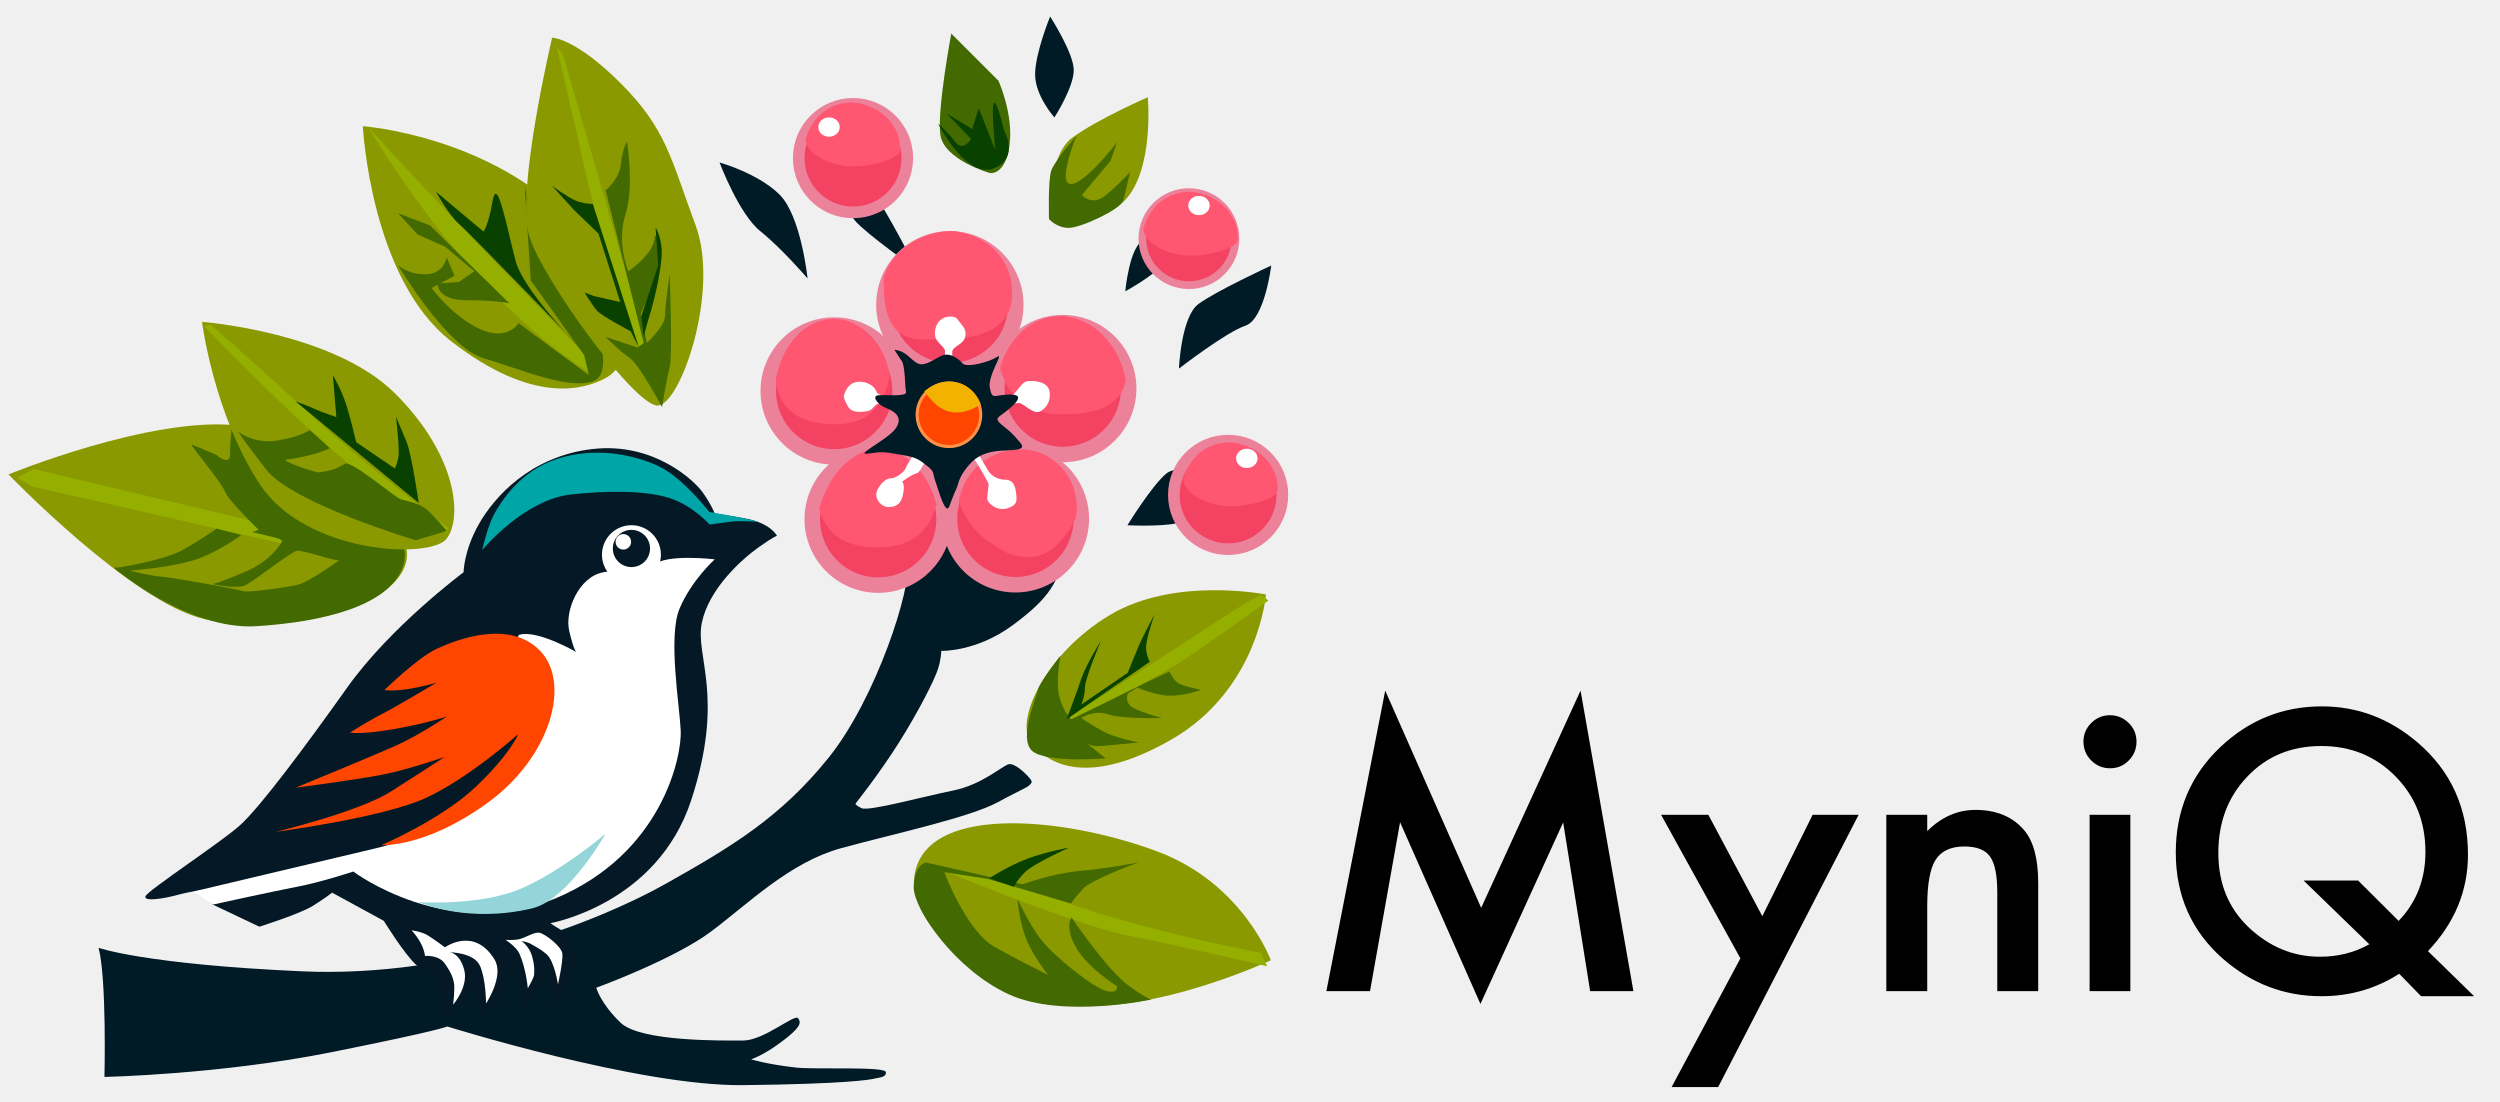
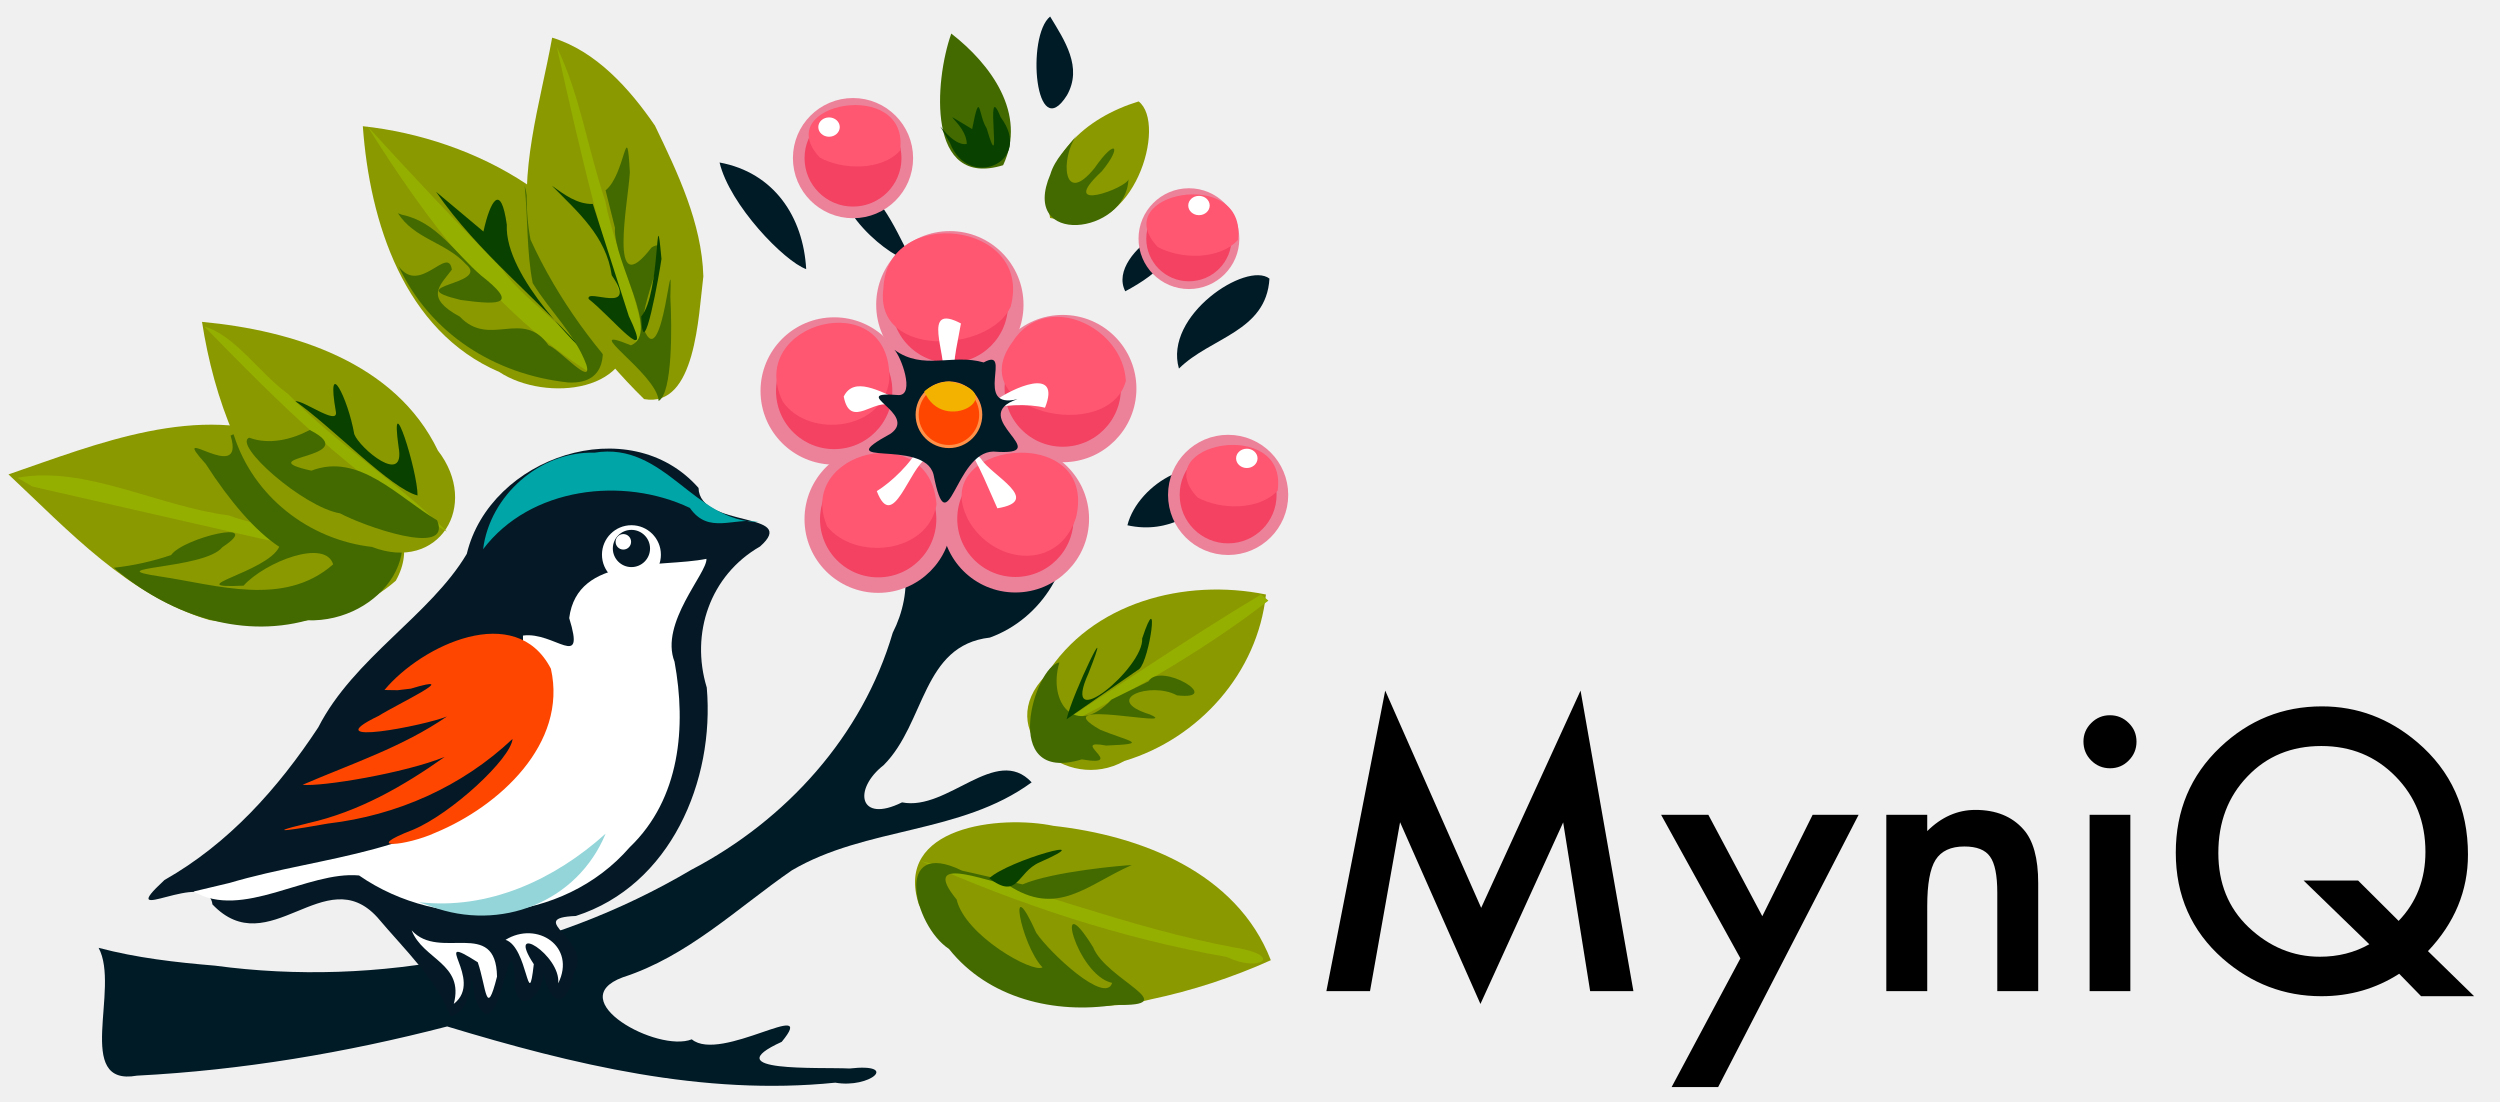
<svg xmlns="http://www.w3.org/2000/svg" xml:space="preserve" width="1180" height="520" viewBox="0 0 322.405 142.077">
  <g style="display:inline">
    <g style="display:inline">
      <g style="display:inline">
-         <path d="M31.483 172.7c1.06 4.087.756 16.65.756 16.65s14.834-.303 29.213-3.179 14.984-3.33 14.984-3.33 24.672 7.72 38.143 7.568c13.47-.151 16.456-.71 17.062-.86.605-.151 1.457-.154 1.367-.823-.103-.768-9.16-.303-11.618-.587-3.936-.454-5.752-1.06-5.752-1.06s1.514-.454 3.935-2.27 2.574-2.422 2.12-3.027c-.455-.606-4.39 2.876-7.114 2.876s-13.169.151-15.742-2.27c-2.573-2.422-3.178-4.541-3.178-4.541s9.99-3.633 14.833-7.266 10.14-8.93 16.8-10.746 16.499-3.935 20.131-5.903 4.027-1.901 4.39-2.573c.096-.177-.422-.768-.964-1.27-.496-.462-1.425-1.184-1.965-1.075-.818.165-3.428 2.648-7.212 3.404-3.784.757-10.898 2.725-11.806 2.27-.908-.453-.757-.605-.757-.605s3.027-3.784 5.6-7.87 4.541-8.022 4.995-9.385.454-2.421.454-2.421 4.541.151 9.233-3.33c4.692-3.482 6.054-5.6 6.811-10.141s.303-5.903.303-5.903-1.514 10.746-5.298 10.595c-3.784-.152-5.903.454-7.113-3.481s-.757-13.32-.757-13.32-.757 8.627-5.752 8.93-7.114-1.362-7.114-1.362 4.692 3.935 5.298 6.811-3.935 17.255-10.141 24.974-12.563 11.504-20.888 16.196c-8.324 4.692-26.79 12.26-47.072 11.352-20.282-.909-26.185-3.028-26.185-3.028" style="display:inline;fill:#001a26;stroke-width:.1" transform="translate(-18.769 -50.467)" />
-         <path d="M111.564 71.423s2.492 6.644 5.26 8.859 6.09 6.09 6.09 6.09-.83-8.028-3.599-10.796c-2.768-2.769-7.75-4.153-7.75-4.153m42.631-18.825s-1.937 4.707-1.937 7.475 2.491 5.537 2.491 5.537 2.492-3.876 2.492-6.09-3.046-6.922-3.046-6.922M170.807 98s.276-6.645 2.491-8.306 9.412-4.983 9.412-4.983-.83 6.921-3.322 7.752-8.581 5.536-8.581 5.536m-6.645 20.209s3.046-4.983 4.983-6.644c1.938-1.66 8.582.554 8.582.554s-4.983 4.706-6.367 5.536-7.198.554-7.198.554m-36.818-45.401s.276 4.43 1.66 6.09c1.385 1.662 8.029 6.368 8.029 6.368s-4.43-8.582-5.537-9.69-4.152-2.768-4.152-2.768m36.542 15.226s.553-6.09 2.491-6.644 4.983-1.938 4.983-1.938-1.107 3.322-2.491 4.983-4.983 3.6-4.983 3.6" style="display:inline;fill:#001a26;fill-opacity:1;stroke-width:.265" transform="translate(-18.769 -50.467)" />
+         <path d="M12.714 122.233c2.832 5.211-3.251 17.947 4.951 16.485 13.51-.694 26.916-2.947 40.002-6.344 16.186 4.896 33.022 8.99 50.052 7.25 4.451.78 8.365-2.56 1.841-1.828-3.853-.195-17.463.538-8.746-3.441 4.846-5.89-7.903 2.785-11.599-.321-4.426 1.761-16.799-5.062-8.909-7.995 8.381-2.697 14.741-8.907 21.802-13.792 9.597-5.65 21.812-4.66 30.936-11.355-4.584-4.937-10.832 3.762-16.716 2.583-5.563 2.769-6.366-1.683-2.364-4.806 5.408-5.425 4.922-15.444 13.692-16.445 6.73-2.428 11.187-9.642 9.915-16.667.872 6.24-7.37 14.245-11.795 6.908-2.362-3.422-.712-12.655-1.258-13.138-.023 6.398-6.976 10.345-12.42 6.95 5.538 3.171 5.675 10.171 3.033 15.321-3.898 13.323-13.78 24.195-25.968 30.566-18.37 10.86-40.321 15.21-61.458 12.366-5.04-.421-10.092-.995-14.991-2.297" style="display:inline;fill:#001a26;stroke-width:.1" />
+         <path d="M92.795 20.956c1.315 5.495 8.346 12.738 11.172 13.75-.377-6.749-4.152-12.456-11.171-13.75m42.631-18.825c-3.12 2.542-1.903 16.634 2.168 10.158 2.054-3.619-.314-7.086-2.168-10.158m16.611 45.402c-1.99-6.866 8.737-13.883 11.674-11.604-.404 6.861-7.606 7.565-11.674 11.603m-6.645 20.209c1.374-5.48 9.646-10.095 12.946-5.314-3.515 3.61-7.614 6.499-12.946 5.314M108.575 22.34c-1.632 5.24 8.397 12.487 8.807 10.845-2.173-4.178-4.102-8.967-8.807-10.845m36.542 15.226c-2.726-5.274 11.107-12.37 5.644-4.508-1.4 2.015-3.523 3.362-5.644 4.509" style="display:inline;fill:#001a26;fill-opacity:1;stroke-width:.265" />
      </g>
      <g style="display:inline" transform="translate(-18.769 -50.467)">
        <circle cx="132.02" cy="117.425" r="8.5" style="fill:#f34262;stroke:#ec829a;stroke-width:2" />
        <circle cx="149.717" cy="117.375" r="8.5" style="display:inline;fill:#f34262;stroke:#ec829a;stroke-width:2" />
        <circle cx="155.823" cy="100.58" r="8.5" style="display:inline;fill:#f34262;stroke:#ec829a;stroke-width:2" />
        <circle cx="141.264" cy="89.768" r="8.5" style="display:inline;fill:#f34262;stroke:#ec829a;stroke-width:2" />
        <circle cx="126.347" cy="100.888" r="8.5" style="display:inline;fill:#f34262;stroke:#ec829a;stroke-width:2" />
-         <path d="M133.457 99.406c.01-3.801-3.274-7.81-7.122-7.81-3.843.01-6.698 3.353-7.52 7.822.473 4.57 3.923 5.754 7.78 5.765 3.863-.012 5.891-2.04 6.862-5.777m6.088 16.134c-.995-3.717-3.596-7.136-7.444-7.136-3.843.01-6.698 3.94-7.687 7.654.975 3.733 3.839 5 7.697 5.012 3.862-.012 6.463-1.792 7.434-5.53m17.993 1.671c.764-5.057-3.1-8.795-6.948-8.795-3.843.011-7.369 2.265-8.19 6.733 1.478 3.565 2.834 4.665 6.19 6.603 3.526 1.329 6.386.538 8.948-4.54m6.422-17.598c-.744-4.89-4.605-8.384-8.453-8.384-3.843.011-6.782 3.02-7.77 6.734.974 3.732 3.922 5.92 7.78 5.932 3.862-.011 7.472-.544 8.442-4.282m-14.856-9.589c.928-4.015-1.273-9.016-7.453-9.773-3.843.01-7.938 2.348-8.926 6.063-.198 9.512 4.66 7.824 8.517 7.835 3.862-.011 6.91-1.215 7.862-4.125" style="display:inline;fill:#ff5671;stroke-width:0" />
-         <path d="M127.576 101.609c.42-1.76 1.592-2.094 2.68-1.843 1.09.251 1.509 1.005 1.592 1.34s6.283 2.764 7.288 2.094 1.508-6.952 1.508-7.455-1.09-1.089-1.257-1.843.084-1.675.67-2.178 1.843-.67 2.262 0 1.173 1.09.922 2.178c-.252 1.09-1.676 1.173-1.676 2.01 0 .838.084 5.362.67 6.116s6.283.418 7.372-.838 1.089-1.592 2.094-1.592 2.262.252 2.43 1.424c.167 1.173-.42 2.094-1.257 2.513-.838.42-2.01-1.005-2.68-1.089-.67-.083-7.372 1.592-7.456 2.178-.084.587 3.1 5.948 3.518 6.618.419.67 1.34 1.089 2.094 1.089s1.257.335 1.424 1.508c.168 1.172.252 1.759-1.089 2.178-1.34.418-2.596-.67-2.596-1.257s.167-1.34.167-1.843-4.44-7.455-5.11-8.041-3.35 6.45-4.104 6.617c-.754.168-1.927 1.09-1.927 1.09s.42.334.084 1.758-1.173 1.508-1.927 1.508c-.753 0-1.507-.838-1.507-1.592 0-.753 1.005-2.094 1.842-2.094s1.927-1.005 2.01-1.424c.085-.419 2.681-4.104 2.933-5.026s-5.445-3.267-6.199-3.267-.921.838-1.592 1.006c-.67.167-2.094.335-2.596-.503s-.587-1.34-.587-1.34" style="display:inline;fill:#fff;stroke-width:0" />
-         <path d="M134.11 95.578c1.592.167 2.01 1.256 3.016 1.759 1.005.502 2.429-.838 3.35-1.09.922-.25 1.927.503 2.43 1.09.502.586 3.44-.167 4.446-.837s-1.26 2.349-.925 4.024.583.75 2.845.833c2.261.084-.918 2.263-1.672 2.85-.754.586.918 1.255 2.007 2.511s1.926 1.763-1.257 1.847-4.254 1.315-5.193 2.596c-.725.988-.919 2.024-.919 2.024s-.507 1.074-1.01 2.498c-.502 1.424-1.338-1.76-1.84-3.185-.503-1.424.13-1.046-1.68-2.43-1.087-.83-2.265-.828-3.515-1.08-2.223-.448-2.768-.006-3.774-.006-1.005 0 2.937-1.929 3.859-3.269.921-1.34.083-2.094-1.173-2.597-1.257-.502-1.927-1.591-1.09-1.675.839-.084 3.748.22 3.603-.419-.171-.755-.084-3.267-.586-4.02-.503-.754-.922-1.425-.922-1.425" style="display:inline;fill:#001a26;stroke-width:0" />
+         <path d="M133.457 99.406c.347-12.421-18.735-7.382-13.737 2.867 3.372 4.837 13.074 3.716 13.737-2.867m6.088 16.134c-.787-11.274-18.265-6.818-14.096 2.841 3.643 4.455 13 3.477 14.096-2.841m17.993 1.671c2.983-12.591-20.04-9.855-13.63.773 3.427 5.343 11.418 6.005 13.63-.772m6.422-17.598c-.324-7.018-10.37-11.791-14.634-5.028-6.55 8.903 12.37 13.232 14.633 5.028m-14.856-9.589c2.979-11.035-16.014-13.187-16.408-2.374-1.25 9.07 13.736 8.332 16.408 2.374" style="display:inline;fill:#ff5671;stroke-width:0" />
+         <path d="M127.576 101.609c2.594-5.312 13.1 7.732 12.768-2.798.606-2.467-2.868-9.386 2.35-6.631-.493 3.237-3.363 12.58 4.366 10.006 2.05-1.558 8.67-4.67 6.475.864-4.182-1.066-14.722.187-8.242 6.592 1.265 2.115 8.062 5.403 2.097 6.375-1.666-3.549-6.319-16.48-9.07-6.487-2.344 1.27-4.376 9.736-6.479 4.274 3.67-2.267 10.612-9.882 1.879-10.957-2.034-1.253-5.292 3.148-6.144-1.238" style="display:inline;fill:#fff;stroke-width:0" />
+         <path d="M134.11 95.578c3.733 2.716 7.448.457 11.516 1.63 3.853-2.128-1.46 6.163 4.362 4.733-6.809 2.283 5.396 7.422-3.111 6.76-5.006.074-5.83 12.542-7.718 2.963-1.222-4.722-13.81-.732-5.517-5.282 3.64-2.603-5.86-5.525 1.04-4.964 2.112-.02.29-4.976-.572-5.841" style="display:inline;fill:#001a26;stroke-width:0" />
        <circle cx="141.146" cy="103.954" r="4.1" style="display:inline;fill:#ff4600;stroke:#ff9248;stroke-width:.4" />
-         <path d="M137.963 100.939c1.006 1.256 2.262 3.015 4.775 2.68 1.189-.158 2.513-1.005 2.513-1.005s-.81-2.343-3.183-2.848c-2.307-.49-4.105 1.173-4.105 1.173" style="display:inline;fill:#f3b200;stroke-width:0" />
+         <path d="M137.963 100.939c2.465 5.86 11.458.19 3.258-1.264-1.194.006-2.357.497-3.258 1.264" style="display:inline;fill:#f3b200;stroke-width:0" />
      </g>
      <g transform="translate(-18.769 -50.467)">
-         <path d="m46.164 167.1 6.055 2.876s5.297-1.665 6.962-2.725 2.422-1.664 2.422-1.664l6.66 3.632s2.706 4.39 4.197 5.697c.998.876 2.774 1.075 2.751 2.296-.034 1.893 1.122 4.805 1.122 4.805s3.406-2.726 3.406-4.542-.73-2.05-.73-2.05.922 1.82 1.052 3.337c.083.963.613 3.055.613 3.055s2.848-1.397 3.633-5.03c.773-3.578-.606-3.027-.606-3.027s1.266 1.355 1.569 2.717.88 4.136.88 4.136 2.849-2.615 2.698-4.431c-.152-1.817-.454-2.27-.454-2.27s.439.543.742 2.208c.302 1.665 1.205 4.17 1.205 4.17s2.243-2.863 2.546-4.83.047-3.97-1.466-4.879c-1.514-.908-1.665-1.06-1.665-1.06s13.773-2.42 18.163-15.892c4.39-13.47.454-18.466 1.362-22.855.908-4.39 5.146-8.173 7.265-9.687 2.12-1.514 2.422-1.514 2.422-1.514s-.757-1.665-4.238-2.27-3.784-.605-3.784-.605-.496-1.296-1.665-2.876c-.904-1.223-6.054-6.357-14.076-5.45-8.022.909-12.714 6.207-14.682 9.688s-1.968 6.206-1.968 6.206-9.384 6.962-14.984 14.833c-5.6 7.87-11.352 15.59-13.925 17.86s-11.806 8.325-12.109 9.082c-.303.756 2.422.302 4.087-.152a22 22 0 0 1 3.027-.605z" style="display:inline;fill:#041925;stroke-width:.1" />
-         <path d="M71.857 170.444c.867.985 1.543 2.046 1.73 3.302 0 0 1.73-.157 2.515.944.787 1.1 1.258 2.044 1.258 3.144a18 18 0 0 1-.157 2.202s2.044-2.359 1.415-4.56-1.887-2.201-1.887-2.201 3.145 0 3.931 1.73c.787 1.729.787 4.874.787 4.874s2.379-3.557 1.1-5.66c-2.626-4.324-6.399-1.584-6.399-1.584s-1.463-1.09-2.249-1.562c-.786-.471-2.044-.629-2.044-.629m12.106 1.224s1.076.102 1.845-.103c.77-.205 1.794-.871 2.46-.82.667.051 2.923 1.743 3.025 2.717.103.974-.564 3.947-.564 3.947s-.461-3.024-1.486-3.896c-.802-.681-1.333-.922-2.05-1.333-.439-.25-1.18-.358-1.18-.358s1.026.666 1.384 1.999c.36 1.333.257 1.896.257 2.306s-.82 1.795-.82 1.795-.202-2.488-1.077-4.46c-.412-.929-1.794-1.794-1.794-1.794" style="display:inline;fill:#fff;stroke-width:0" />
-         <path d="m43.743 165.435 2.484 1.69s7.657-1.69 10.835-2.295c3.179-.606 7.265-1.968 7.265-1.968s12.26 9.233 26.034 3.481c13.774-5.751 16.347-18.314 16.196-21.644-.152-3.33-1.665-12.109-.152-15.741 1.514-3.633 4.541-6.357 4.541-6.357s-6.357-.757-7.87.756c-1.514 1.514-3.33.303-6.51.909-3.178.605-4.994 4.994-4.389 7.568.606 2.573.909 2.724.909 2.724s-4.932-2.863-7.291-2.245c-1.171.307 2.59 5.63.555 13.73-2.36 9.391-17.028 13.338-18.995 13.792s-23.612 5.6-23.612 5.6" style="display:inline;fill:#fff;stroke-width:.1" />
-         <path d="M72.764 166.809s7.947.53 13.245-1.766c5.299-2.296 10.862-7.065 10.862-7.065s-4.788 8.508-9.449 9.625c-8.443 2.025-14.658-.794-14.658-.794" style="display:inline;fill:#93d5d9;stroke-width:0" />
-         <path d="M68.35 139.45s4.266-4.172 6.73-5.31c2.466-1.137 9.386-3.886 13.368.285 3.981 4.171 1.327 13.651-6.731 19.529-8.058 5.877-13.746 5.498-13.746 5.498s7.773-3.318 12.229-7.584 5.404-6.73 5.404-6.73-6.352 5.687-11.945 8.247-19.34 4.36-19.34 4.36 10.713-2.559 14.884-5.213 6.92-4.456 6.92-4.456-4.834 1.707-8.436 2.37c-3.603.664-10.808 1.612-10.808 1.612s10.144-4.171 13.083-5.499 6.446-3.697 6.446-3.697-2.465.853-6.73 1.612c-4.267.758-5.783.474-5.783.474s2.56-1.612 4.076-2.37c1.517-.759 7.11-4.077 7.11-4.077s-1.896.57-3.887.854c-1.99.284-2.844.094-2.844.094" style="display:inline;fill:#ff4600;stroke-width:0" />
-         <path d="M116.642 117.768s-1.911-.497-3.938-.848l-2.461-.424s-3.39-4.43-6.55-5.915-8.12-2.527-13.048-.947-7.33 5.687-8.151 7.14c-.822 1.453-1.548 4.644-1.548 4.644s5.35-6.529 11.498-7.187c4.178-.448 9.252-.597 12.61.447 3.043.947 5.222 3.433 5.222 3.433s1.574-.225 2.76-.373c1.195-.15 3.68.03 3.68.03z" style="fill:#00a5a7;stroke-width:0" />
+         <path d="M46.164 167.1c7.295 7.656 14.518-5.747 21.267 1.665 3.525 4.189 7.68 8.072 9.451 12.805 3.927-1.168 1.964-9.271 3.138-2.376 3.093 7.956 4.386-10.196 5.105-3.074-.367 6.705 4.925 2.232 3.498-1.744.307 4.257 2.862 7.883 4.2 1.482 2.458-4.147-6.556-6.992.203-7.264 12.222-3.916 17.931-17.438 16.89-29.456-2.134-6.973.418-14.492 6.871-18.195 5.18-4.583-7.802-2.285-7.933-7.55-8.907-10.122-26.9-3.976-29.888 8.503-4.69 7.905-14.6 13.447-19.15 22.37-5.188 7.878-11.559 14.996-19.838 19.69-6.878 6.37 5.62-1.647 6.186 3.144" style="display:inline;fill:#041925;stroke-width:.1" />
+         <path d="M71.857 170.444c1.437 3.764 6.808 4.284 5.433 9.486 4.054-3.129-3.389-9.488 3.093-5.367 1.114 3.244 1.069 7.449 2.482 1.851-.127-7.633-7.406-1.964-11.008-5.97m12.106 1.224c4.082-2.502 9.153.882 6.794 5.611.374-3.632-6.86-8.112-3.148-2.47-.745 6.591-.738-2.192-3.646-3.141" style="display:inline;fill:#fff;stroke-width:0" />
+         <path d="M43.743 165.435c6.248 3.71 14.713-2.678 21.333-2.066 10.571 7.33 26.272 6.31 34.906-3.643 6.516-6.241 7.314-15.543 5.777-23.92-1.949-4.972 4.232-11.443 4.116-13.269-6.003 1.195-16.654-.544-17.7 7.638 2.126 6.895-1.906 1.695-5.964 2.257-.094 5.489 2.612 13.538-2.534 18.532-9.065 9.656-23.329 9.804-35.266 13.358q-2.335.554-4.668 1.113" style="display:inline;fill:#fff;stroke-width:.1" />
+         <path d="M72.764 166.809c9.01 1.047 17.541-2.916 24.107-8.831-3.657 8.868-13.608 12.69-22.488 9.389z" style="display:inline;fill:#93d5d9;stroke-width:0" />
+         <path d="M68.35 139.45c4.782-5.767 16.93-11.526 21.466-2.738 2.173 9.682-6.704 17.747-14.862 21.126-3.818 1.753-9.73 2.253-2.946-.354 4.98-2.072 12.66-9.196 12.86-11.723-6.527 6.16-14.911 9.874-23.802 10.912-3.673.662-9.205 1.559-2.508-.063 6.46-1.455 12.21-4.749 17.565-8.534-5.218 2.115-15.925 3.87-18.336 3.6 6.302-2.719 12.929-4.88 18.621-8.814-2.811 1.171-17.235 3.984-8.8-.079 2.133-1.374 11.209-5.652 4.142-3.507l-1.696.201z" style="display:inline;fill:#ff4600;stroke-width:0" />
+         <path d="M116.642 117.768c-8.38.073-12.112-10.416-21.207-8.923-7.041-.2-13.51 5.547-14.364 12.452 6.05-8.01 18.033-9.436 26.669-5.325 2.415 3.49 5.704 1.152 8.902 1.796" style="fill:#00a5a7;stroke-width:0" />
        <circle cx="100.2" cy="122" r="3.8" style="display:inline;fill:#fff;stroke-width:0" />
        <circle cx="100.2" cy="121.2" r="2.4" style="display:inline;fill:#041925;stroke-width:0" />
        <circle cx="99.156" cy="120.341" r="1" style="display:inline;fill:#fff;stroke-width:0" />
      </g>
      <g style="display:inline">
-         <path d="M19.862 111.646s15.95 16.552 25.278 18.658c9.329 2.107 23.774-.903 25.88-6.921 2.107-6.019-10.532-16.853-21.667-18.056-11.134-1.204-29.491 6.32-29.491 6.32" style="display:inline;fill:#8a9900;stroke-width:0" transform="translate(-18.769 -50.467)" />
-         <path d="m21.016 112.087 2.11-1.13 47.23 11.224.376 1.205-1.205.452-46.552-10.621z" style="display:inline;fill:#95af00;stroke-width:0" transform="translate(-18.769 -50.467)" />
-         <path d="M33.445 123.687s9.472 8.115 18.455 7.533c8.702-.563 16.828-2.635 18.757-7.457 2.11-5.273-6.93-13.785-7.533-13.936-.602-.15-2.26-1.883-7.156-3.239s-7.307-1.054-7.307-1.054-.226 1.958-.226 3.54-1.732.075-1.732.075-2.938-1.28-3.24-1.356c-.3-.075 3.843 4.821 4.294 6.026.452 1.206 4.37 4.972 4.37 4.972l-.83.301s2.939.678 3.39.829c.453.15.453.377.453.377s-1.206 2.335-4.445 3.766-4.52 1.733-4.52 1.733 3.089.677 4.219.15 5.875-4.293 6.629-4.444 5.197 1.431 5.499 1.205-3.767 2.787-5.349 3.164c-1.581.377-6.628 1.054-7.08.828s-9.793-1.883-10.622-1.883c-.828 0-3.992-.753-3.992-.753s6.026-.452 8.964-1.582 5.424-3.013 5.424-3.013l-3.164-.829s-2.335 1.658-4.595 2.863-7.759 2.109-7.759 2.109z" style="fill:#436a00;stroke-width:0" transform="translate(-18.769 -50.467)" />
+         <path d="M1.093 61.179c7.74 7.247 15.486 15.727 25.953 18.793 8.106 1.185 17.585.531 23.997-5.081 4.68-8.283-6.992-15.16-13.473-18.17-11.92-4.924-25.092.546-36.477 4.459" style="display:inline;fill:#8a9900;stroke-width:0" />
+         <path d="M2.247 61.62c8.7-1.648 18.224 3.72 27.248 4.844 6.58 2.53 18.569 2.472 21.891 6.671-6.008-.553-12.03-2.571-18.045-3.738L4.206 62.75l-.98-.565Z" style="display:inline;fill:#95af00;stroke-width:0" />
+         <path d="M14.676 73.22c6.82 5.828 16.048 9.228 24.974 6.775 9.458.339 17.178-9.863 8.427-16.957-3.853-5.11-13.455-9.554-18.337-6.859 2.028 6.672-8.387-2.077-3.201 3.658 3.062 4.773 6.37 8.64 9.474 10.681-1.553 3.319-13.169 5.408-4.603 5.01 2.801-3.089 10.546-6.088 11.553-2.746-6.32 5.542-14.924 2.665-22.261 1.568-8.495-1.247 5.698-.888 7.98-3.785 5.707-3.775-5.054-1.22-6.616 1.017a35 35 0 0 1-7.39 1.638" style="fill:#436a00;stroke-width:0" />
      </g>
      <g style="display:inline">
-         <path d="M44.82 91.975s16.948 1.28 24.933 9.265 8.663 15.97 6.629 18.681-18.154 2.034-24.105-7.005c-5.95-9.04-7.457-20.941-7.457-20.941" style="display:inline;fill:#8a9900;stroke-width:0" transform="translate(-18.769 -50.467)" />
-         <path d="M45.121 92.577s14.01 14.614 21.619 20.037c7.608 5.424 9.642 6.554 9.642 6.554l.226-.603s-10.621-7.985-17.777-14.613c-7.156-6.63-12.881-11.6-12.881-11.6z" style="display:inline;fill:#95af00;stroke-width:0" transform="translate(-18.769 -50.467)" />
-         <path d="m56.872 102.22 15.894 13.106s-.904-6.327-1.582-7.91a242 242 0 0 1-1.356-3.238s.528 4.293.302 5.348-.452 1.356-.452 1.356l-4.972-3.39s-.753-3.239-1.356-5.047c-.602-1.808-1.657-3.616-1.657-3.616l.452 5.424s-2.034-.678-2.636-.98c-.603-.3-2.637-1.054-2.637-1.054" style="fill:#094100;stroke-width:0" transform="translate(-18.769 -50.467)" />
-         <path d="M58.713 105.919c-.005-.001 2.53 2.228 2.56 2.362.01.047-2.161 1.022-5.591 1.462-.8.102 3.71 1.7 4.24 1.637 2.303-.276 2.799-.865 3.337-1.117.896-.418 6.46 4.39 7.247 4.611 1.711.483 2.561.527 3.767 1.733a32 32 0 0 1 2.109 2.335l-3.992 1.205s-15.895-4.746-19.284-9.115c-3.39-4.369-3.616-4.896-3.616-4.896s2.034 1.657 5.122 1.13 4.101-1.347 4.101-1.347" style="fill:#436a00;stroke-width:0" transform="translate(-18.769 -50.467)" />
+         <path d="M26.051 41.508c11.707 1.096 24.93 5.181 30.418 16.59 5.487 7.09.113 15.77-8.504 12.434-8.136-.937-15.266-6.49-17.788-14.36-2.026-4.675-3.34-9.637-4.126-14.664" style="display:inline;fill:#8a9900;stroke-width:0" />
+         <path d="M26.352 42.11c9.54 9.765 19.36 19.687 31.3 26.459-5.954-6.044-14.285-11.321-20.512-17.773-3.585-2.555-6.84-7.575-10.788-8.686" style="display:inline;fill:#95af00;stroke-width:0" />
+         <path d="M38.103 51.753c4.947 3.52 12.301 11.263 15.744 12.143.032-3.097-3.625-14.678-2.445-6.258.928 5.136-5.014.192-5.718-1.651C44.906 51.4 42 45.64 43.323 53.15c.248 1.77-4.26-1.59-5.22-1.398" style="fill:#094100;stroke-width:0" />
+         <path d="M39.944 55.452c7.298 3.692-8.27 3.355.21 5.246 6.156-2.375 11.207 3.451 16.215 6.4 2.029 4.88-9.622.674-12.516-.896-4.787-.804-13.884-8.893-11.714-9.758 2.562.955 5.475.248 7.805-.992" style="fill:#436a00;stroke-width:0" />
      </g>
      <g style="display:inline">
-         <path d="M65.56 66.742s.985 19.688 11.42 27.76 16.932 6.3 19.885 4.725 6.497-8.465-4.135-19.884-27.17-12.6-27.17-12.6" style="display:inline;fill:#8a9900;fill-opacity:1;stroke-width:.265" transform="translate(-18.769 -50.467)" />
-         <path d="M66.152 66.742s6.3 10.632 14.372 19.491S94.699 98.44 94.699 98.44l1.378-.394s-4.331-4.331-14.766-15.16c-10.434-10.828-15.16-16.144-15.16-16.144" style="display:inline;fill:#95af00;fill-opacity:1;stroke-width:.265" transform="translate(-18.769 -50.467)" />
-         <path d="m75.011 75.208 6.103 5.119s.591-.59 1.182-3.938c.59-3.347 1.772 3.15 2.953 7.679 1.181 4.528 10.435 13.387 10.435 13.387s-16.341-16.931-17.72-18.112c-1.378-1.182-2.953-4.135-2.953-4.135" style="fill:#094100;fill-opacity:1;stroke-width:.265" transform="translate(-18.769 -50.467)" />
-         <path d="m86.43 74.42.788 12.207 6.89 9.647.591 2.56-9.056-6.694s-1.378 2.362-4.922.787-6.3-5.316-6.3-5.316l2.953-1.575-.985-2.362s-.393 2.166-2.756 2.166-3.544-1.182-3.544-1.182 6.3 10.632 11.025 12.01 11.026 4.134 14.176 2.953-.59-9.844-.788-10.828c-.197-.985-6.103-6.3-6.497-7.679-.394-1.378-1.575-6.693-1.575-6.693" style="fill:#436a00;fill-opacity:1;stroke-width:.265" transform="translate(-18.769 -50.467)" />
-         <path d="m70.09 77.964 2.559 2.757 3.543 1.575 3.741 3.15-1.969 1.378-2.756.197s-.197 2.165 3.74 2.165 5.513.394 5.513.394L74.224 79.54Z" style="fill:#436a00;fill-opacity:1;stroke-width:.265" transform="translate(-18.769 -50.467)" />
+         <path d="M46.791 16.275c.882 12.327 5.29 26.409 17.603 31.7 5.913 3.907 18.182 2.774 16.635-6.663C77.276 26.315 61.23 17.82 46.79 16.276" style="display:inline;fill:#8a9900;fill-opacity:1;stroke-width:.265" />
+         <path d="M47.383 16.275c7.556 12.072 16.404 23.911 28.547 31.698 1.216-3.24-8.47-9.024-11.105-13.177-5.897-6.095-11.738-12.246-17.443-18.521" style="display:inline;fill:#95af00;fill-opacity:1;stroke-width:.265" />
+         <path d="m56.242 24.741 6.103 5.119c.863-3.91 2.239-6.441 3.015-.872-.33 6.836 9.971 16.332 10.47 16.88-6.304-7.213-14.178-13.234-19.588-21.127" style="fill:#094100;fill-opacity:1;stroke-width:.265" />
+         <path d="M67.661 23.953c.426 4.157.24 8.532 1.038 12.557 2.183 3.575 5.504 6.637 6.93 10.554.826 2.899-3.499-2.055-4.887-2.532-3.32-4.771-7.58.387-11.443-3.697-4.589-2.477-2.581-3.986-1.025-6.06-.475-3.235-4.149 3.4-6.882-.464 4.112 8.766 12.412 13.979 21.867 15.012 8.819.471 2.693-12.976-1.774-15.808-2.933-2.355-2.908-6.218-3.824-9.561" style="fill:#436a00;fill-opacity:1;stroke-width:.265" />
+         <path d="M51.321 27.497c2.091 3.327 6.204 3.754 8.762 6.572 3.283 2.702-8.722 2.68-.672 4.615 5.523.76 7.273.477 2.596-3.185-3.256-2.81-5.694-6.897-10.169-7.805l-.402-.153z" style="fill:#436a00;fill-opacity:1;stroke-width:.265" />
      </g>
      <g style="display:inline">
-         <path d="M89.974 55.323s-4.725 19.885-2.953 25.595 13.585 21.853 16.538 21.853 8.072-14.766 4.922-23.232-3.741-12.403-9.647-18.31-8.86-5.906-8.86-5.906" style="display:inline;fill:#8a9900;fill-opacity:1;stroke-width:.265" transform="translate(-18.769 -50.467)" />
-         <path d="M90.565 56.504s2.165 9.057 3.937 17.129 7.088 23.232 7.088 23.232l.984-.197s-3.347-11.813-4.331-15.357-6.89-23.822-6.89-23.822z" style="fill:#95af00;fill-opacity:1;stroke-width:.265" transform="translate(-18.769 -50.467)" />
-         <path d="M96.865 75.011s1.772-1.378 1.969-3.347c.196-1.969.787-2.953.787-2.953s.985 5.71-.197 9.45.394 7.285.394 7.285 3.15-2.166 3.347-4.135 1.181 2.757.197 5.12a176 176 0 0 1-1.969 4.527l.788 3.741s2.362-2.166 2.362-3.544.59-5.315.59-5.315.395 10.631 0 12.01c-.393 1.377-.984 5.118-.984 5.118s-2.953-5.513-4.134-6.3c-1.181-.788-3.15-2.756-3.15-2.756l4.134 1.378.788-.59z" style="fill:#436a00;fill-opacity:1;stroke-width:.265" transform="translate(-18.769 -50.467)" />
-         <path d="m89.931 74.408 2.868 3.15 3.15 3.037 2.812 8.83-3.43-.787-1.182-.45s.956 1.574 1.575 2.306c.619.73 4.387 2.7 4.387 2.7l1.069 2.136-5.962-18.56s-1.181 0-2.25-.45-3.037-1.912-3.037-1.912M101.46 91.28l2.194-6.58-.337-4.892s.675 1.068.787 2.812c.113 1.743-.787 5.961-1.406 7.986s-.9 3.262-.9 3.262z" style="fill:#094100;fill-opacity:1;stroke-width:.265" transform="translate(-18.769 -50.467)" />
+         <path d="M71.205 4.856c-1.535 8.529-4.44 17.374-2.786 26.059 3.51 7.665 8.63 14.657 14.647 20.555 6.662 1.18 6.998-10.761 7.64-15.833-.2-6.872-3.308-13.338-6.241-19.432-3.255-4.753-7.605-9.634-13.26-11.349" style="display:inline;fill:#8a9900;fill-opacity:1;stroke-width:.265" />
+         <path d="M71.796 6.037c3.071 13.614 6.127 27.258 11.025 40.361.903-5.597-3.594-13.874-4.754-20.45-2.228-6.545-3.274-13.762-6.271-19.911" style="fill:#95af00;fill-opacity:1;stroke-width:.265" />
+         <path d="M78.096 24.544c2.554-2.01 2.725-9.831 3.132-2.316-.188 3.675-2.92 17.153 2.797 9.687 3.272-2.009-1.967 7.928-.978 10.585 2.436 5.987 3.69-12.68 3.403-4.215.217 3.945.28 12.413-1.513 13.427-.138-3.51-10.695-10.112-3.577-7.179 3.895-1.545-2.32-10.957-2.055-15.152z" style="fill:#436a00;fill-opacity:1;stroke-width:.265" />
+         <path d="M71.162 23.941c3.388 3.428 7.024 6.566 7.73 11.563 3.603 5.232-3.428 1.58-2.977 3.057 3 2.34 8.568 9.305 5.18 2.207L76.45 26.303c-2.036.053-3.724-1.238-5.287-2.362m11.529 16.872c2.533-2.915 1.806-16.273 2.613-7.42-.195 1.433-2.42 14.3-2.613 7.42" style="fill:#094100;fill-opacity:1;stroke-width:.265" />
      </g>
      <g style="display:inline">
-         <path d="M141.448 54.795s-1.84 9.77-1.416 13.026 6.372 4.956 6.372 4.956 1.982.425 2.548-3.54-1.416-8.353-1.416-8.353z" style="fill:#436a00;fill-opacity:1;stroke-width:.265" transform="translate(-18.769 -50.467)" />
-         <path d="m144.138 67.114-3.256-1.983 3.115 3.257s-.991 1.699-1.983.425c-.99-1.275-2.265-2.407-2.265-2.407s3.54 7.079 7.08 5.805 1.415-4.956 1.415-4.956-.85-3.681-1.274-3.54.142 6.089.142 6.089l-2.124-5.38z" style="fill:#094100;fill-opacity:1;stroke-width:.265" transform="translate(-18.769 -50.467)" />
+         <path d="M122.679 4.328c-2.178 6.13-3.197 20.042 6.686 16.977 3.123-6.639-1.601-13.031-6.686-16.977" style="fill:#436a00;fill-opacity:1;stroke-width:.265" />
+         <path d="M125.369 16.647c-5.315-3.175-.652-.742-.698 1.92-2.28.412-5.056-5.152-2.146-.111 2.352 6.103 10.876 2.47 6.518-3.345-2.222-5.584.413 9.004-1.806 1.426-1.074-1.627-.811-5.274-1.868.11" style="fill:#094100;fill-opacity:1;stroke-width:.265" />
      </g>
      <g style="display:inline">
-         <path d="M154.191 78.582s-.425-7.929 2.832-10.336 9.77-5.239 9.77-5.239.85 9.345-2.974 13.31c-3.823 3.964-9.628 2.265-9.628 2.265" style="fill:#8a9900;fill-opacity:1;stroke-width:.265" transform="translate(-18.769 -50.467)" />
-         <path d="M157.59 67.963s-2.55 6.23-.709 6.23 5.947-5.38 5.947-5.38l-.85 2.407-3.68 4.389s1.274 1.557 3.114 0a35 35 0 0 0 3.115-2.974s-.566 2.266-.85 3.54c-.283 1.275-5.521 3.682-7.079 3.682s-2.548-1.133-2.548-1.133-.142-4.956.283-6.23 3.256-4.531 3.256-4.531" style="fill:#436a00;fill-opacity:1;stroke-width:.265" transform="translate(-18.769 -50.467)" />
+         <path d="M135.422 28.115c-1.492-7.78 4.635-12.963 11.418-15.036 3.755 2.915-.7 17.61-9.35 15.366l-1.045-.122z" style="fill:#8a9900;fill-opacity:1;stroke-width:.265" />
+         <path d="M138.821 17.496c-2.09 2.892-1.77 9.248 2.326 4.19 2.807-4.041 3.56-2.744.936.41-6.026 5.622 3.445 2.07 3.447.987-.228 7.194-14.11 8.835-10.071-.608.577-1.964 2.148-3.404 3.361-4.979" style="fill:#436a00;fill-opacity:1;stroke-width:.265" />
      </g>
      <g style="display:inline">
-         <path d="M182.027 127.135s-11.83-2.366-20.19 2.682c-8.36 5.047-11.988 13.407-10.253 16.089 1.736 2.681 6.783 6.467 18.14 0s12.303-18.77 12.303-18.77" style="display:inline;fill:#8a9900;fill-opacity:1;stroke-width:.265" transform="translate(-18.769 -50.467)" />
-         <path d="M181.397 127.135s-1.105.631-1.736.947c-.63.315-27.446 17.824-27.446 17.824s15.3-7.73 19.086-10.253c3.786-2.524 11.042-7.729 11.042-7.729z" style="fill:#95af00;fill-opacity:1;stroke-width:.265" transform="translate(-18.769 -50.467)" />
-         <path d="m166.885 138.335 2.681-1.262s.631 1.262 1.262 1.577c.631.316 2.84.789 2.84.789s-2.998 1.104-5.206.63c-2.208-.473-2.997-.946-2.997-.946l-1.262.789s-.473 1.262.789 1.893c1.262.63 3.628 1.262 3.628 1.262s-5.048.157-6.94-.474c-1.893-.63-3.47.474-3.47.474s1.419.946 2.839 1.735c1.42.788 4.574 1.42 4.574 1.42s-4.732.473-5.363.473-1.262-.316-1.262-.316l2.366 1.893s-7.571.63-9.464-.946c-1.893-1.578.63-7.256.789-8.045.157-.789 2.839-4.259 2.839-4.259s-.631 3.155-.158 5.205 1.577 2.997 1.577 2.997z" style="fill:#436a00;fill-opacity:1;stroke-width:.265" transform="translate(-18.769 -50.467)" />
-         <path d="M156.317 143.224s1.261-3.312 1.892-5.205 2.524-4.89 2.524-4.89-2.05 4.89-2.05 5.994-.474 2.209-.474 2.209l5.994-4.102s.947-2.366 1.42-3.47 2.05-4.1 2.05-4.1-1.104 3.154-1.104 4.258.474 1.893.474 1.893z" style="fill:#094100;fill-opacity:1;stroke-width:.265" transform="translate(-18.769 -50.467)" />
+         <path d="M163.258 76.668c-10.44-2.132-22.531.984-28.392 10.456-6.923 6.977 2.638 15.246 10.138 11.015 9.612-2.896 17.188-11.36 18.254-21.47" style="display:inline;fill:#8a9900;fill-opacity:1;stroke-width:.265" />
+         <path d="M162.628 76.668c-9.923 5.938-19.438 12.543-29.182 18.771 10.53-5.148 20.826-10.805 30.128-17.982z" style="fill:#95af00;fill-opacity:1;stroke-width:.265" />
+         <path d="M148.116 87.868c1.563-2.587 9.844 2.491 3.666 1.808-3.38-1.852-9.783.502-3.501 2.457 4.462 1.936-13.956-2.327-6.395 1.98 3.834 1.56 6.496 1.802.771 2.036-5.01-.932 2.916 2.814-3.154 1.784-10.738 3.275-6.027-12.134-2.883-12.494-1.541 5.188 2.1 9.73 6.715 4.781z" style="fill:#436a00;fill-opacity:1;stroke-width:.265" />
+         <path d="M137.548 92.757c.738-3.3 6.314-14.772 2.826-5.932-3.79 8.368 7.179-.745 6.922-4.483 2.33-7.05.968 2.724-.363 3.929z" style="fill:#094100;fill-opacity:1;stroke-width:.265" />
      </g>
      <g style="display:inline">
-         <path d="M182.658 174.298s-3.627-9.937-14.669-14.038-26.184-5.679-30.285.473 4.416 15.143 15.616 18.613 29.338-5.048 29.338-5.048" style="display:inline;fill:#8a9900;fill-opacity:1;stroke-width:.265" transform="translate(-18.769 -50.467)" />
-         <path d="M137.546 161.522s18.928 8.044 26.815 9.622 17.824 3.943 17.824 3.943l-.788-1.735s-13.408-2.524-23.188-5.836-20.663-5.994-20.663-5.994" style="fill:#95af00;fill-opacity:1;stroke-width:.265" transform="translate(-18.769 -50.467)" />
-         <path d="M150.638 164.519s3.786-1.42 7.414-1.735 7.57-1.104 7.57-1.104-6.15 2.208-7.255 3.47-1.482 1.827-1.482 1.827l-10.665-3.152-5.677-.884s2.84 7.572 6.467 9.622c3.628 2.05 6.94 3.628 6.94 3.628s-2.366-2.839-3.154-5.52c-.789-2.682-.789-4.26-.789-4.26s1.42 3.155 2.997 5.206c1.577 2.05 6.625 6.152 8.36 6.625s1.42-.631 1.42-.631-3.628-2.208-5.206-4.89c-1.577-2.681-.63-3.943-.63-3.943s4.574 6.782 7.413 8.833c2.84 2.05 2.997 1.735 2.997 1.735s-11.515 2.524-18.455-.631-12.3-10.97-12.3-13.81 1.547-3.225 1.547-3.225z" style="fill:#436a00;fill-opacity:1;stroke-width:.265" transform="translate(-18.769 -50.467)" />
-         <path d="M146.347 163.731s2.398-1.578 4.922-2.525 5.363-1.42 5.363-1.42-4.574 2.051-5.679 3.155c-1.104 1.105-1.42 1.893-1.42 1.893z" style="fill:#094100;fill-opacity:1;stroke-width:.265" transform="translate(-18.769 -50.467)" />
+         <path d="M163.889 123.831c-4.41-11.35-16.798-16.077-28.026-17.326-6.857-1.43-20.623.057-17.372 10.124 5.464 10.361 18.785 15.188 29.925 12.251a75.8 75.8 0 0 0 15.473-5.049" style="display:inline;fill:#8a9900;fill-opacity:1;stroke-width:.265" />
+         <path d="M118.777 111.055c12.648 5.589 25.788 9.964 39.424 12.354 4.258 2.06 7.452-.173 1.108-1.193-13.836-2.55-26.868-7.942-40.532-11.161" style="fill:#95af00;fill-opacity:1;stroke-width:.265" />
+         <path d="M131.869 114.052c3.942-1.68 13.042-2.457 14.086-2.493-5.794 2.541-9.567 6.818-16.027 2.53-2.727-.407-11.392-3.999-6.56 1.914 1.091 4.646 9.819 9.532 11.066 8.753-2.834-3.015-4.585-12.9-.786-4.443 1.734 2.57 8.907 9.277 9.775 6.444-4.65-.996-7.67-13.058-2.448-4.592 1.67 4.208 11.958 7.652 2.857 7.428-7.812 1.217-16.356-.81-21.449-7.215-4.613-3.024-7.187-14.45 1.681-10.1z" style="fill:#436a00;fill-opacity:1;stroke-width:.265" />
+         <path d="M127.578 113.264c2.456-2.33 14.834-5.73 6.506-2.062-2.978 1.285-2.732 4.928-6.506 2.062" style="fill:#094100;fill-opacity:1;stroke-width:.265" />
      </g>
      <g style="display:inline" transform="translate(-18.769 -50.467)">
        <circle cx="177.151" cy="114.291" r="7" style="display:inline;fill:#f34262;stroke:#ec829a;stroke-width:1.5" />
-         <path d="M183.543 113.727c.17-3.84-3.37-6.161-6.347-6.22-3.202.127-5.026 2.174-5.84 4.723.036 1.94 3.379 3.63 6.363 3.525 2.347-.011 5.688-.982 5.824-2.028" style="display:inline;fill:#ff5671;stroke-width:0" />
+         <path d="M183.543 113.727c1.333-9.593-16.975-6.116-10.334.907 2.956 1.6 7.959 1.692 10.334-.907" style="display:inline;fill:#ff5671;stroke-width:0" />
        <ellipse cx="179.561" cy="109.578" rx="1.384" ry="1.246" style="display:inline;fill:#fff;fill-opacity:1;stroke-width:.265" />
      </g>
      <g style="display:inline" transform="translate(-18.769 -50.467)">
        <circle cx="128.775" cy="70.859" r="7" style="display:inline;fill:#f34262;stroke:#ec829a;stroke-width:1.5" />
-         <path d="M134.842 69.898c.171-3.84-3.37-6.161-6.346-6.22-3.202.128-5.026 2.174-5.84 4.723.036 1.94 3.379 3.63 6.363 3.526 2.347-.012 5.687-.982 5.823-2.029" style="display:inline;fill:#ff5671;stroke-width:0" />
+         <path d="M134.842 69.898c1.334-9.593-16.974-6.115-10.333.907 2.955 1.602 7.96 1.693 10.333-.907" style="display:inline;fill:#ff5671;stroke-width:0" />
        <ellipse cx="125.683" cy="66.855" rx="1.384" ry="1.246" style="display:inline;fill:#fff;fill-opacity:1;stroke-width:.265" />
      </g>
      <g style="display:inline" transform="translate(-18.769 -50.467)">
        <circle cx="172.095" cy="81.244" r="6" style="display:inline;fill:#f34262;stroke:#ec829a;stroke-width:1" />
-         <path d="M178.405 81.416c.17-3.84-3.37-6.161-6.346-6.22-3.203.127-5.026 2.174-5.84 4.723.036 1.94 3.379 3.63 6.362 3.526 2.348-.012 5.688-.982 5.824-2.029" style="display:inline;fill:#ff5671;stroke-width:0" />
+         <path d="M178.405 81.416c1.333-9.593-16.974-6.116-10.333.907 2.955 1.602 7.96 1.692 10.333-.907" style="display:inline;fill:#ff5671;stroke-width:0" />
        <ellipse cx="173.391" cy="76.971" rx="1.384" ry="1.246" style="display:inline;fill:#fff;fill-opacity:1;stroke-width:.265" />
      </g>
    </g>
    <path d="m171.053 127.817 7.587-38.754 12.375 28.015 12.817-28.015 6.816 38.754h-5.58l-3.478-21.758-10.67 23.415-10.364-23.439-3.876 21.782zm53.394-4.226L214.22 105.08h6.093l6.957 13.074 6.49-13.074h5.93l-18.116 35.113h-6zm18.816-18.512h5.277v2.1q2.754-2.732 6.21-2.732 3.968 0 6.186 2.498 1.915 2.125 1.915 6.934v13.938h-5.277v-12.7q0-3.362-.934-4.647-.91-1.306-3.314-1.306-2.615 0-3.713 1.727-1.073 1.703-1.073 5.953v10.973h-5.277zm31.471 0v22.738h-5.253v-22.738zm-6.047-9.457q0-1.377 1.004-2.381t2.406-1.003q1.422 0 2.426 1.003 1.005.981 1.005 2.405t-1.005 2.428q-.98 1.004-2.405 1.004-1.423 0-2.427-1.004t-1.004-2.45m50.382 32.849h-6.84l-2.826-2.896q-4.506 2.896-10.039 2.896-7.168 0-12.723-4.856-6.047-5.348-6.047-13.658 0-8.148 5.72-13.588 5.557-5.276 13.12-5.276 6.864 0 12.303 4.623 6.537 5.555 6.537 14.498 0 7.003-5.16 12.443zm-14.966-14.92 5.23 5.208q3.456-3.597 3.456-8.896 0-5.813-3.853-9.735-3.852-3.922-9.572-3.922-5.79 0-9.525 3.922-3.758 3.9-3.758 9.877 0 5.834 3.874 9.547 4.039 3.828 9.222 3.828 3.526 0 6.374-1.61l-8.475-8.218z" aria-label="MyniQ" style="font-size:32px;font-family:Futura;stroke-width:.395" />
  </g>
</svg>
